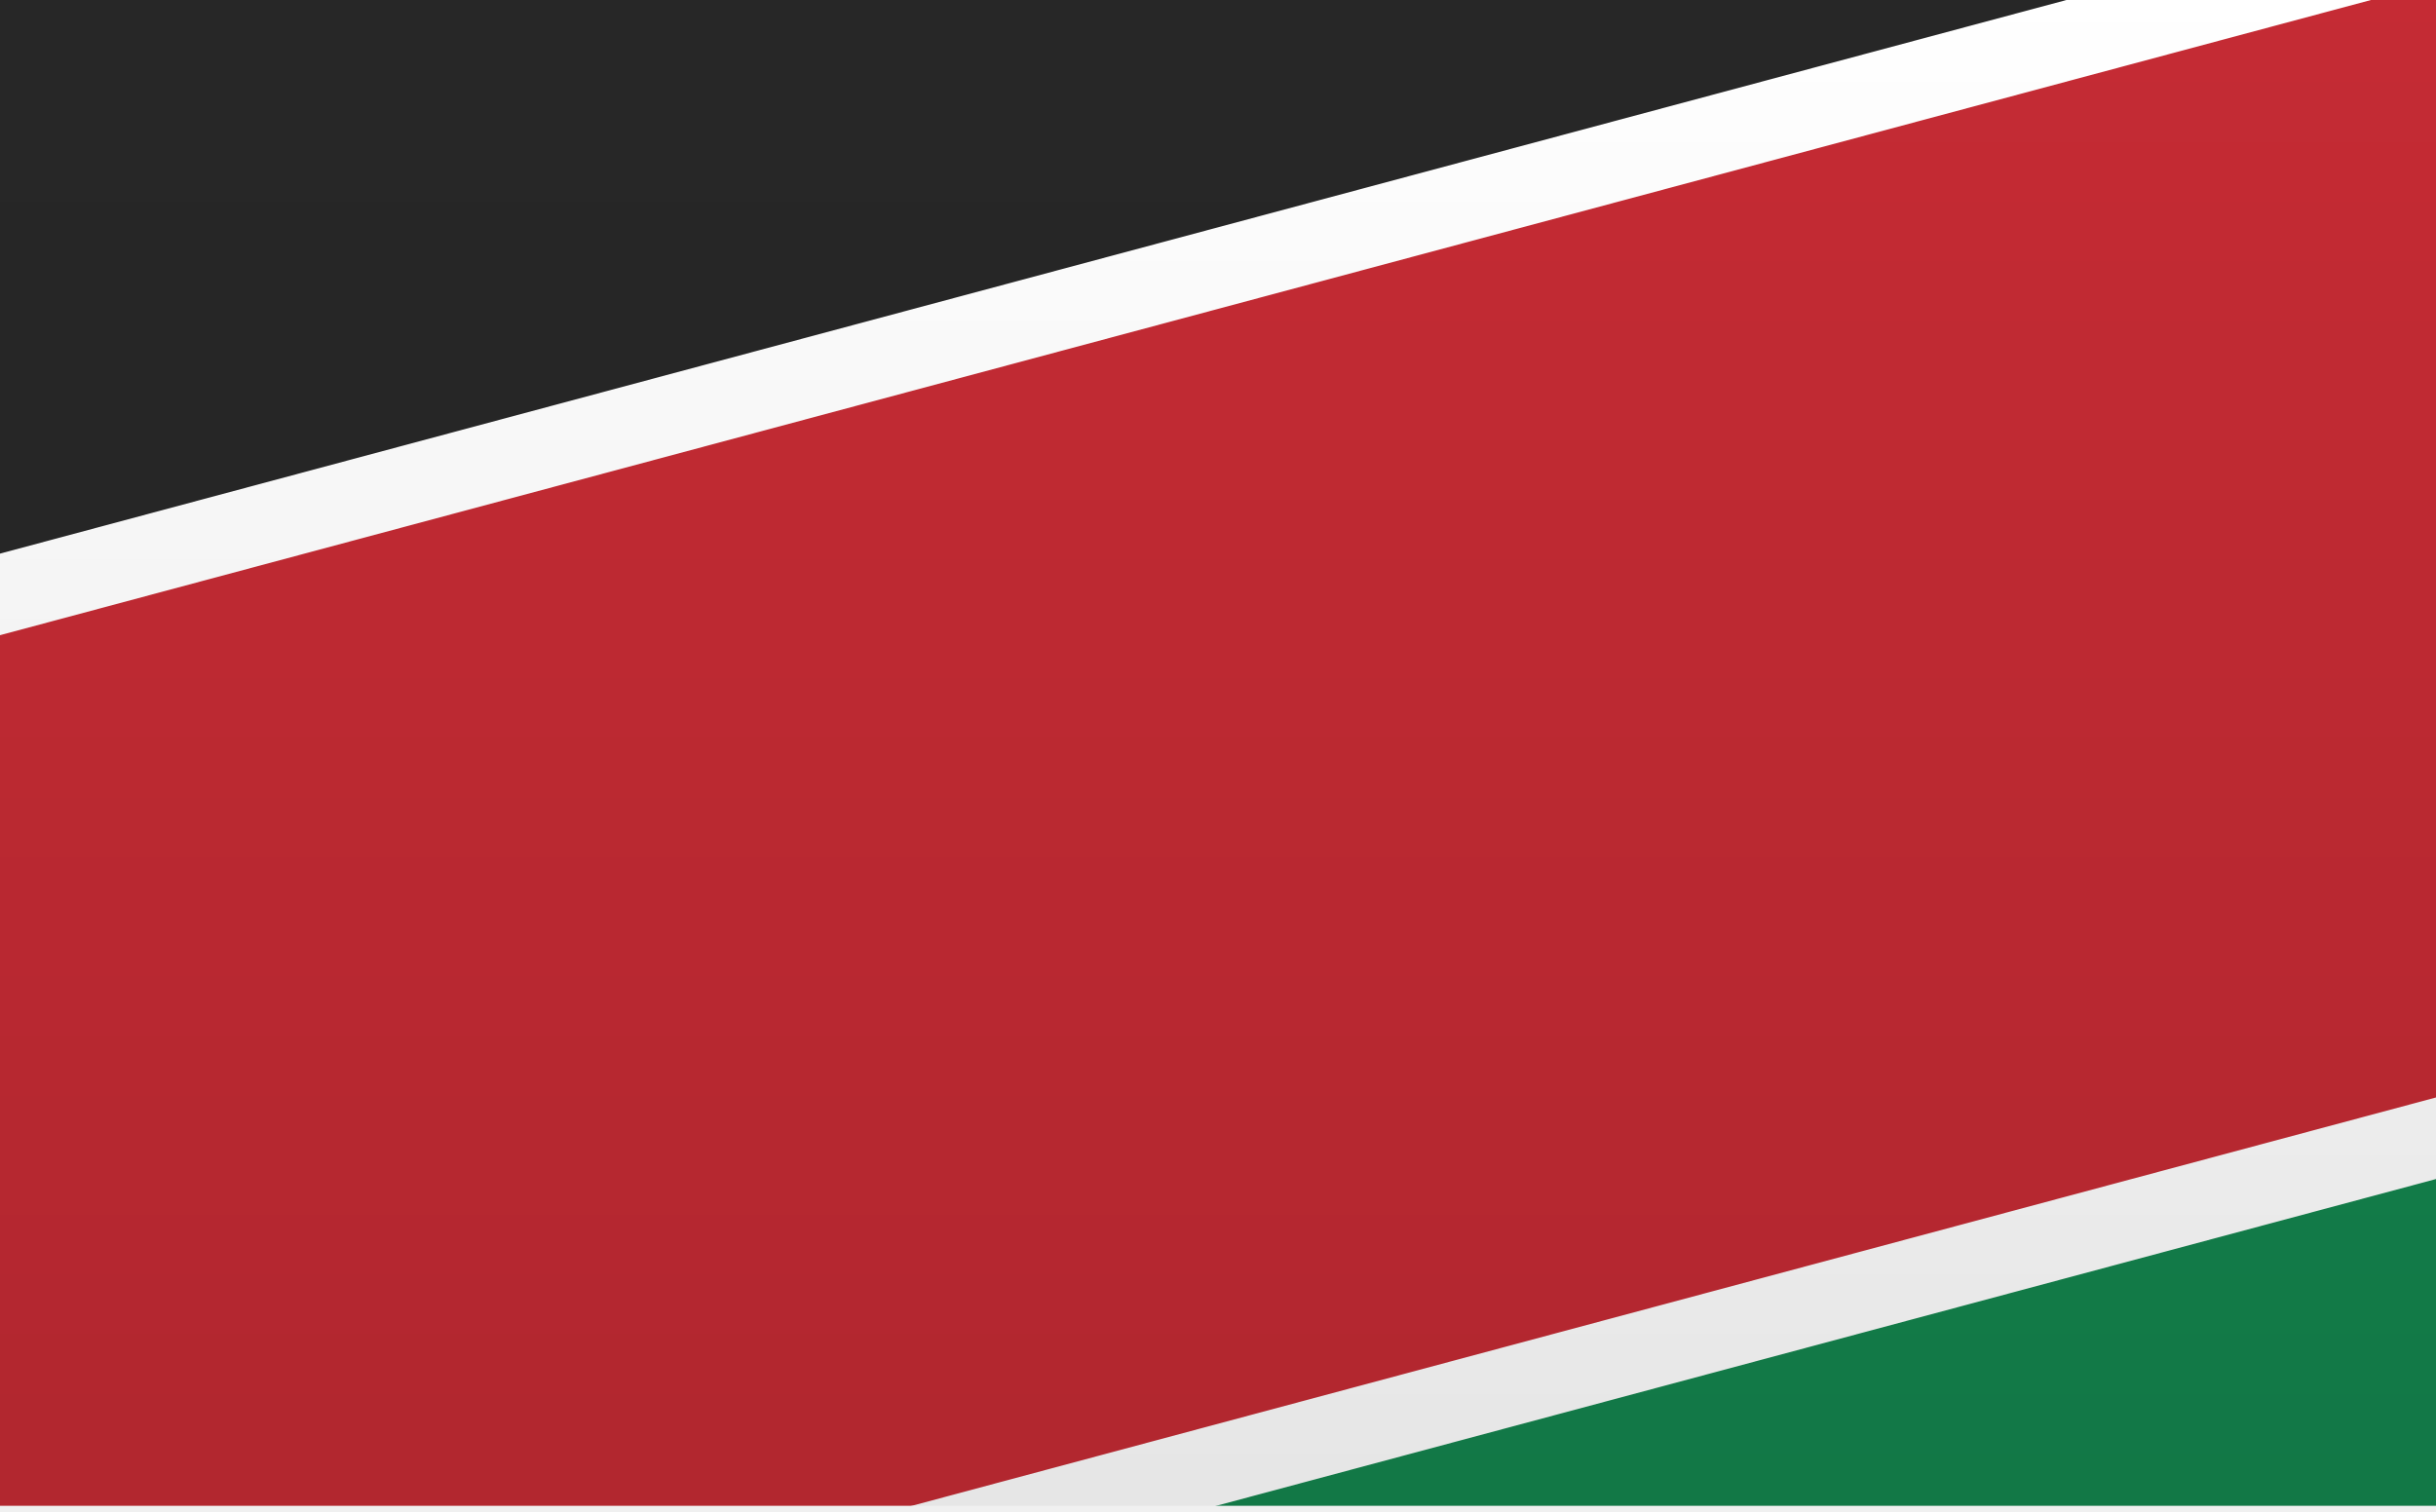
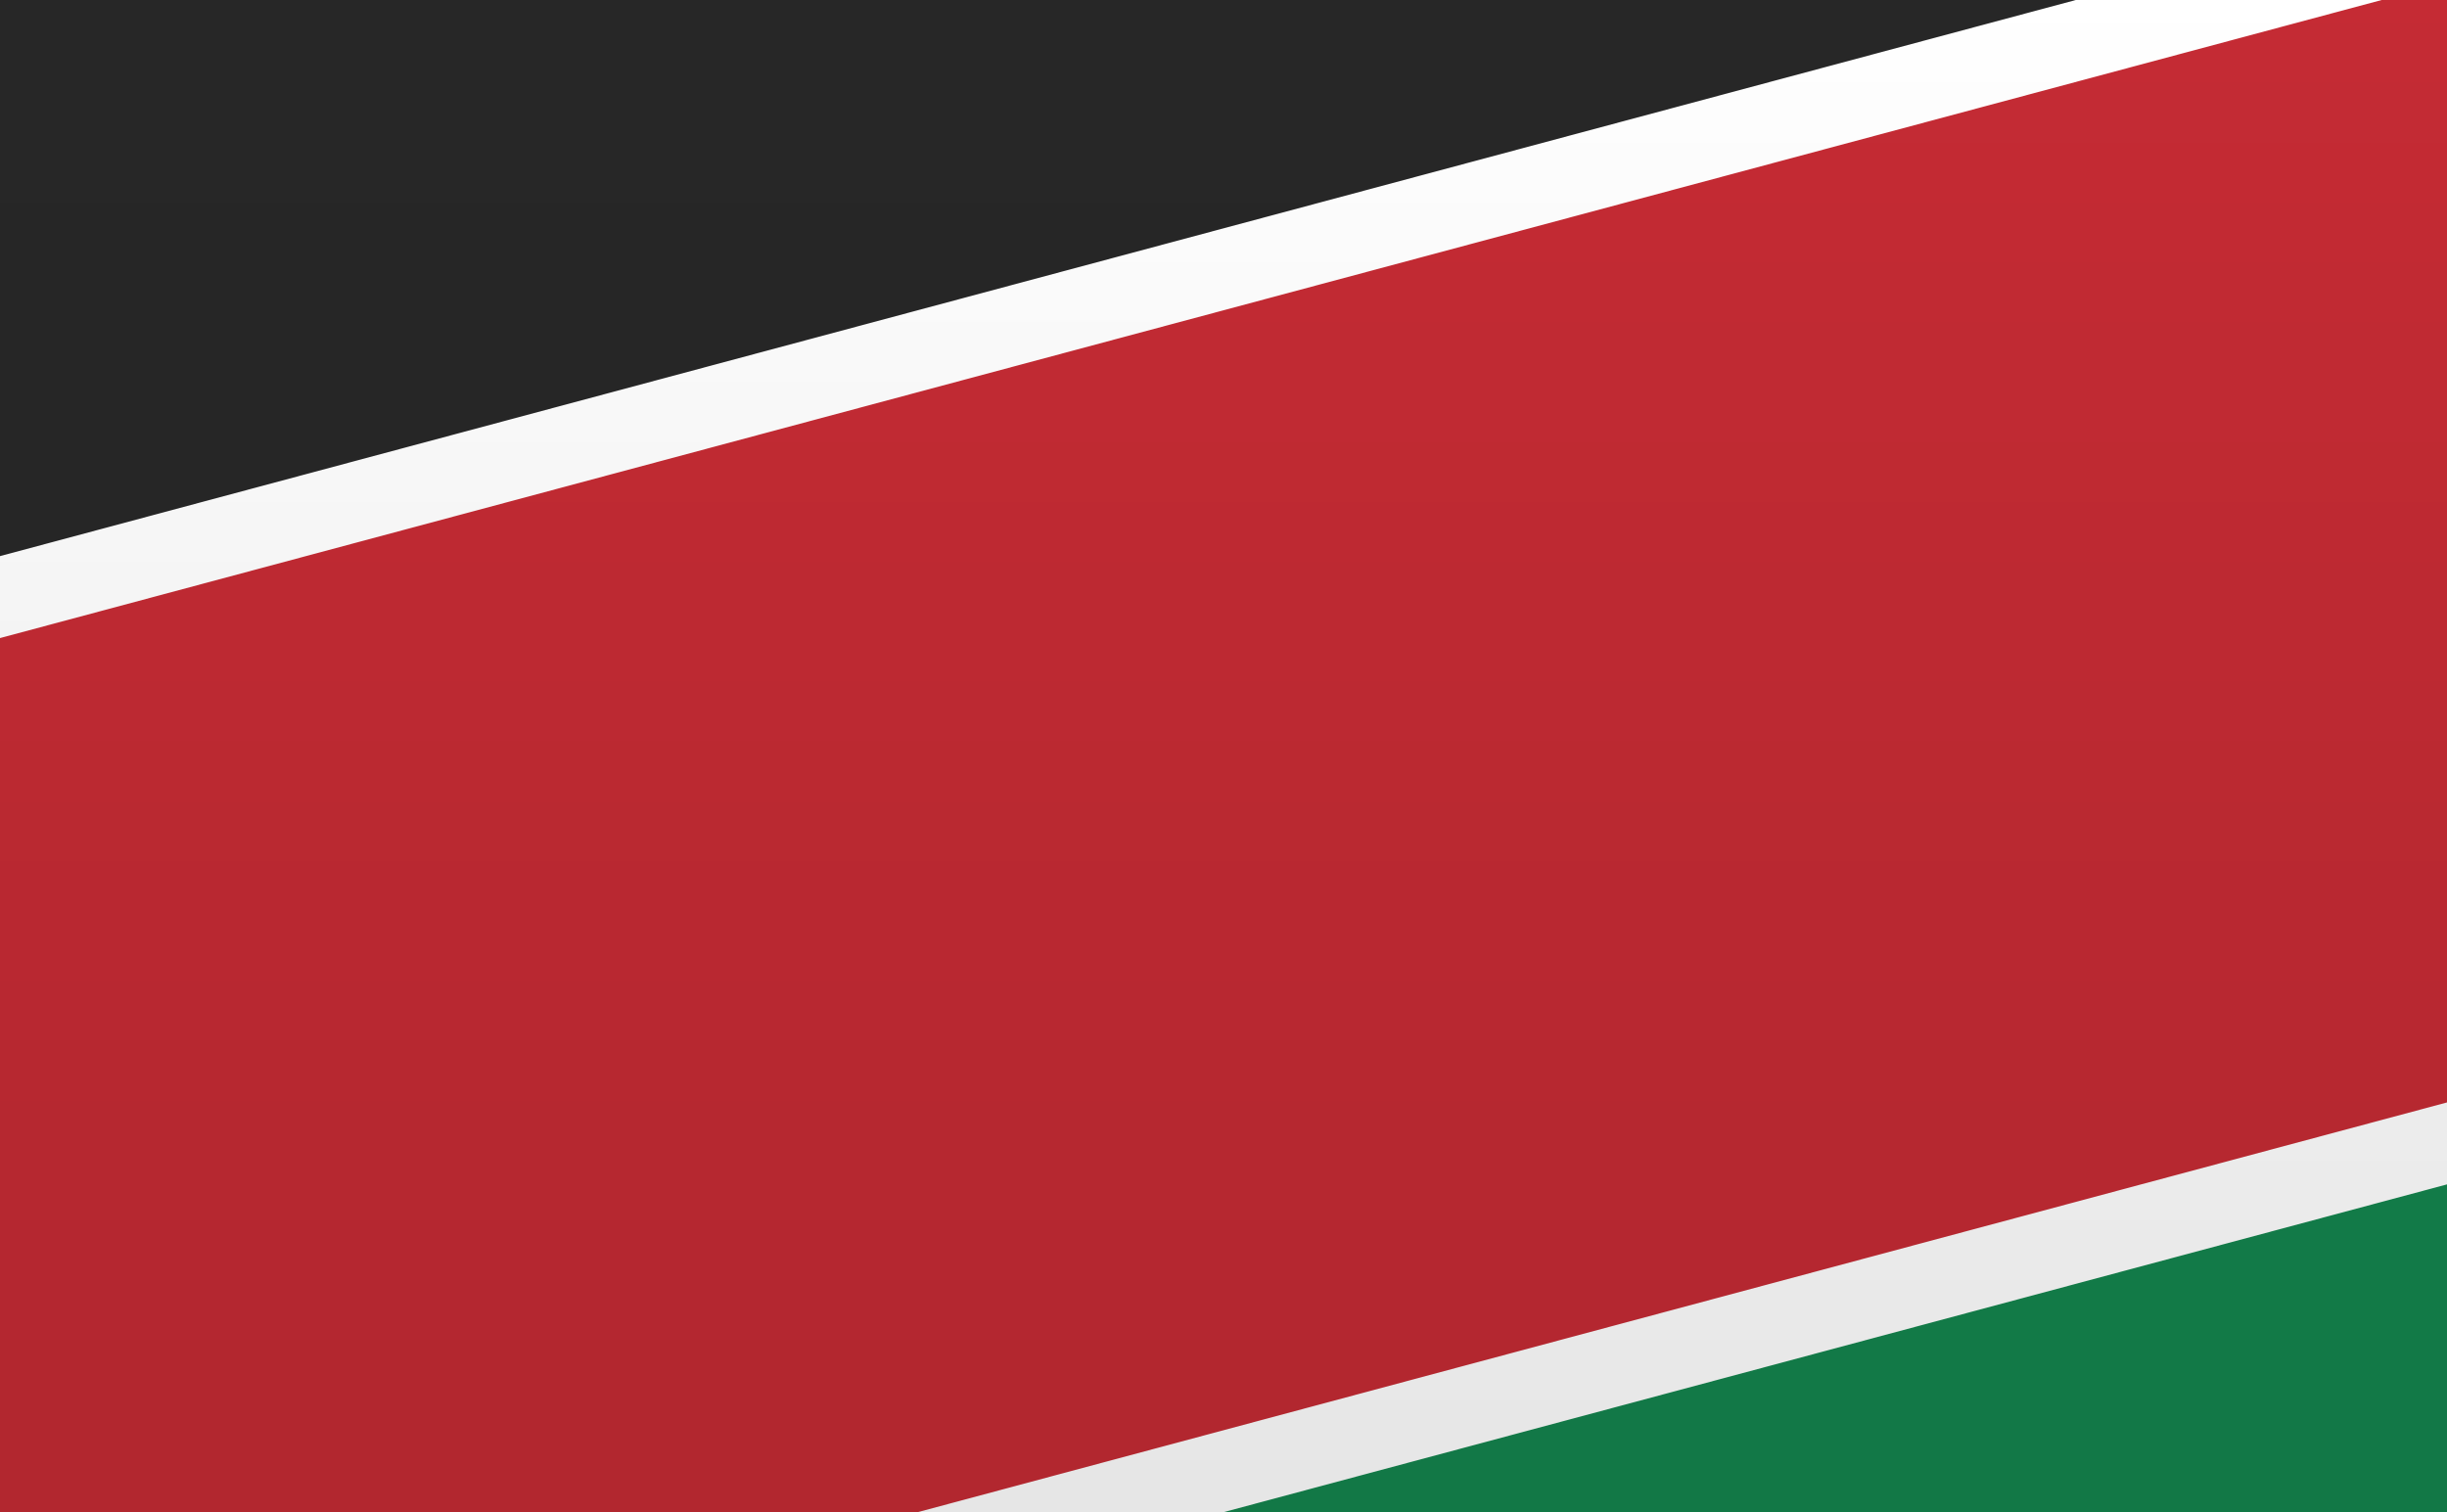
- <svg xmlns="http://www.w3.org/2000/svg" xmlns:xlink="http://www.w3.org/1999/xlink" width="340" height="211" viewBox="0 0 340 211">
+ <svg xmlns="http://www.w3.org/2000/svg" xmlns:xlink="http://www.w3.org/1999/xlink" width="340" height="210" viewBox="0 0 340 210">
  <defs>
    <linearGradient x1="50%" y1="0%" x2="50%" y2="100%" id="b">
      <stop stop-opacity="0" offset="0%" />
      <stop stop-opacity=".1" offset="100%" />
    </linearGradient>
    <path id="a" d="M0 0h340v210.203H0z" />
  </defs>
  <g fill="none" fill-rule="evenodd">
    <mask id="c" fill="#fff">
      <use xlink:href="#a" />
    </mask>
    <use fill="#FFF" xlink:href="#a" />
    <use fill="url(#b)" xlink:href="#a" />
    <g style="mix-blend-mode:multiply" mask="url(#c)">
      <path fill="#272727" d="M335.081-246.992l60.132 224.416-474.161 127.051-60.132-224.416z" />
      <path fill="#14854E" d="M436.797 132.617l41.497 154.87L4.133 414.536l-41.498-154.87z" />
      <path stroke="#FFF" stroke-width="11" fill="#C52B34" d="M395.127-22.898l41.756 155.836L-37.278 259.99l-41.756-155.835z" />
    </g>
  </g>
</svg>
